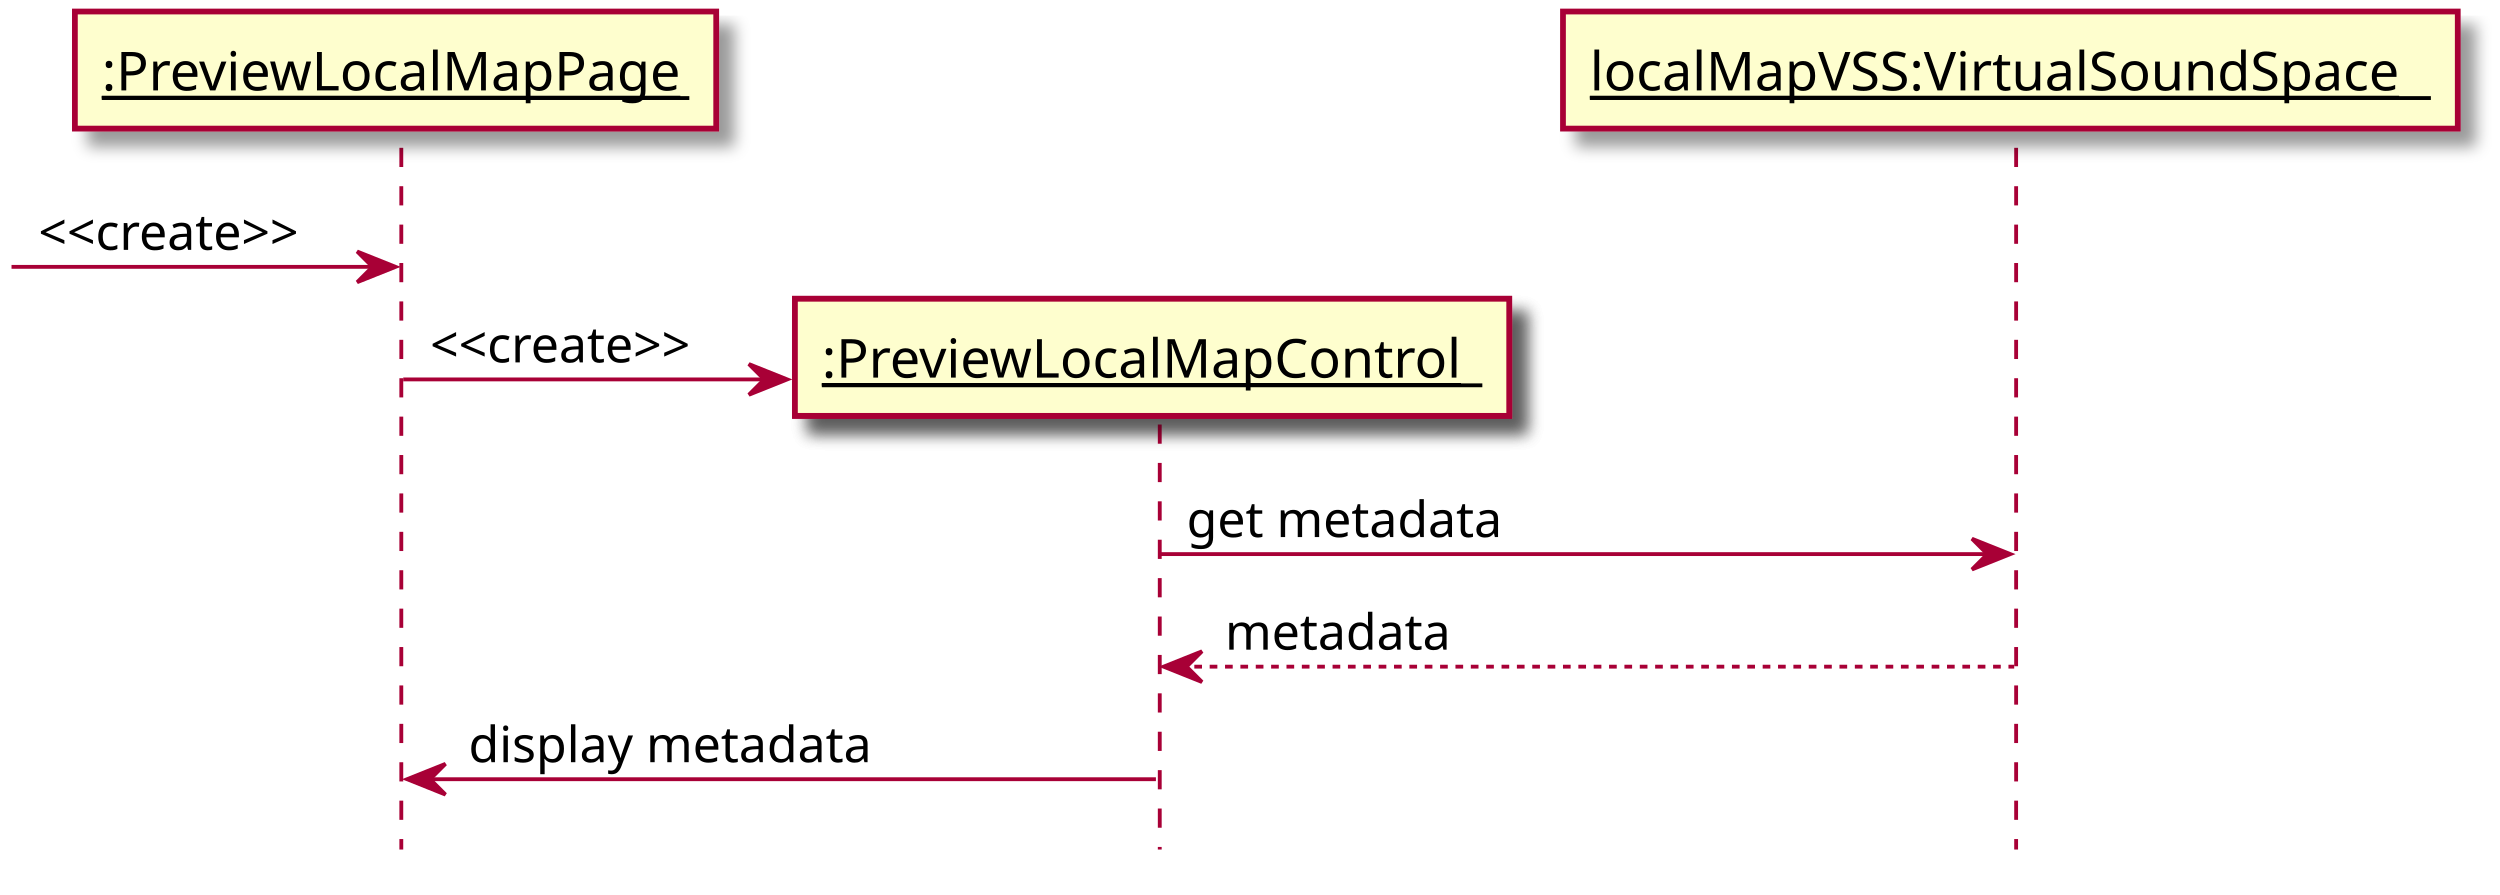
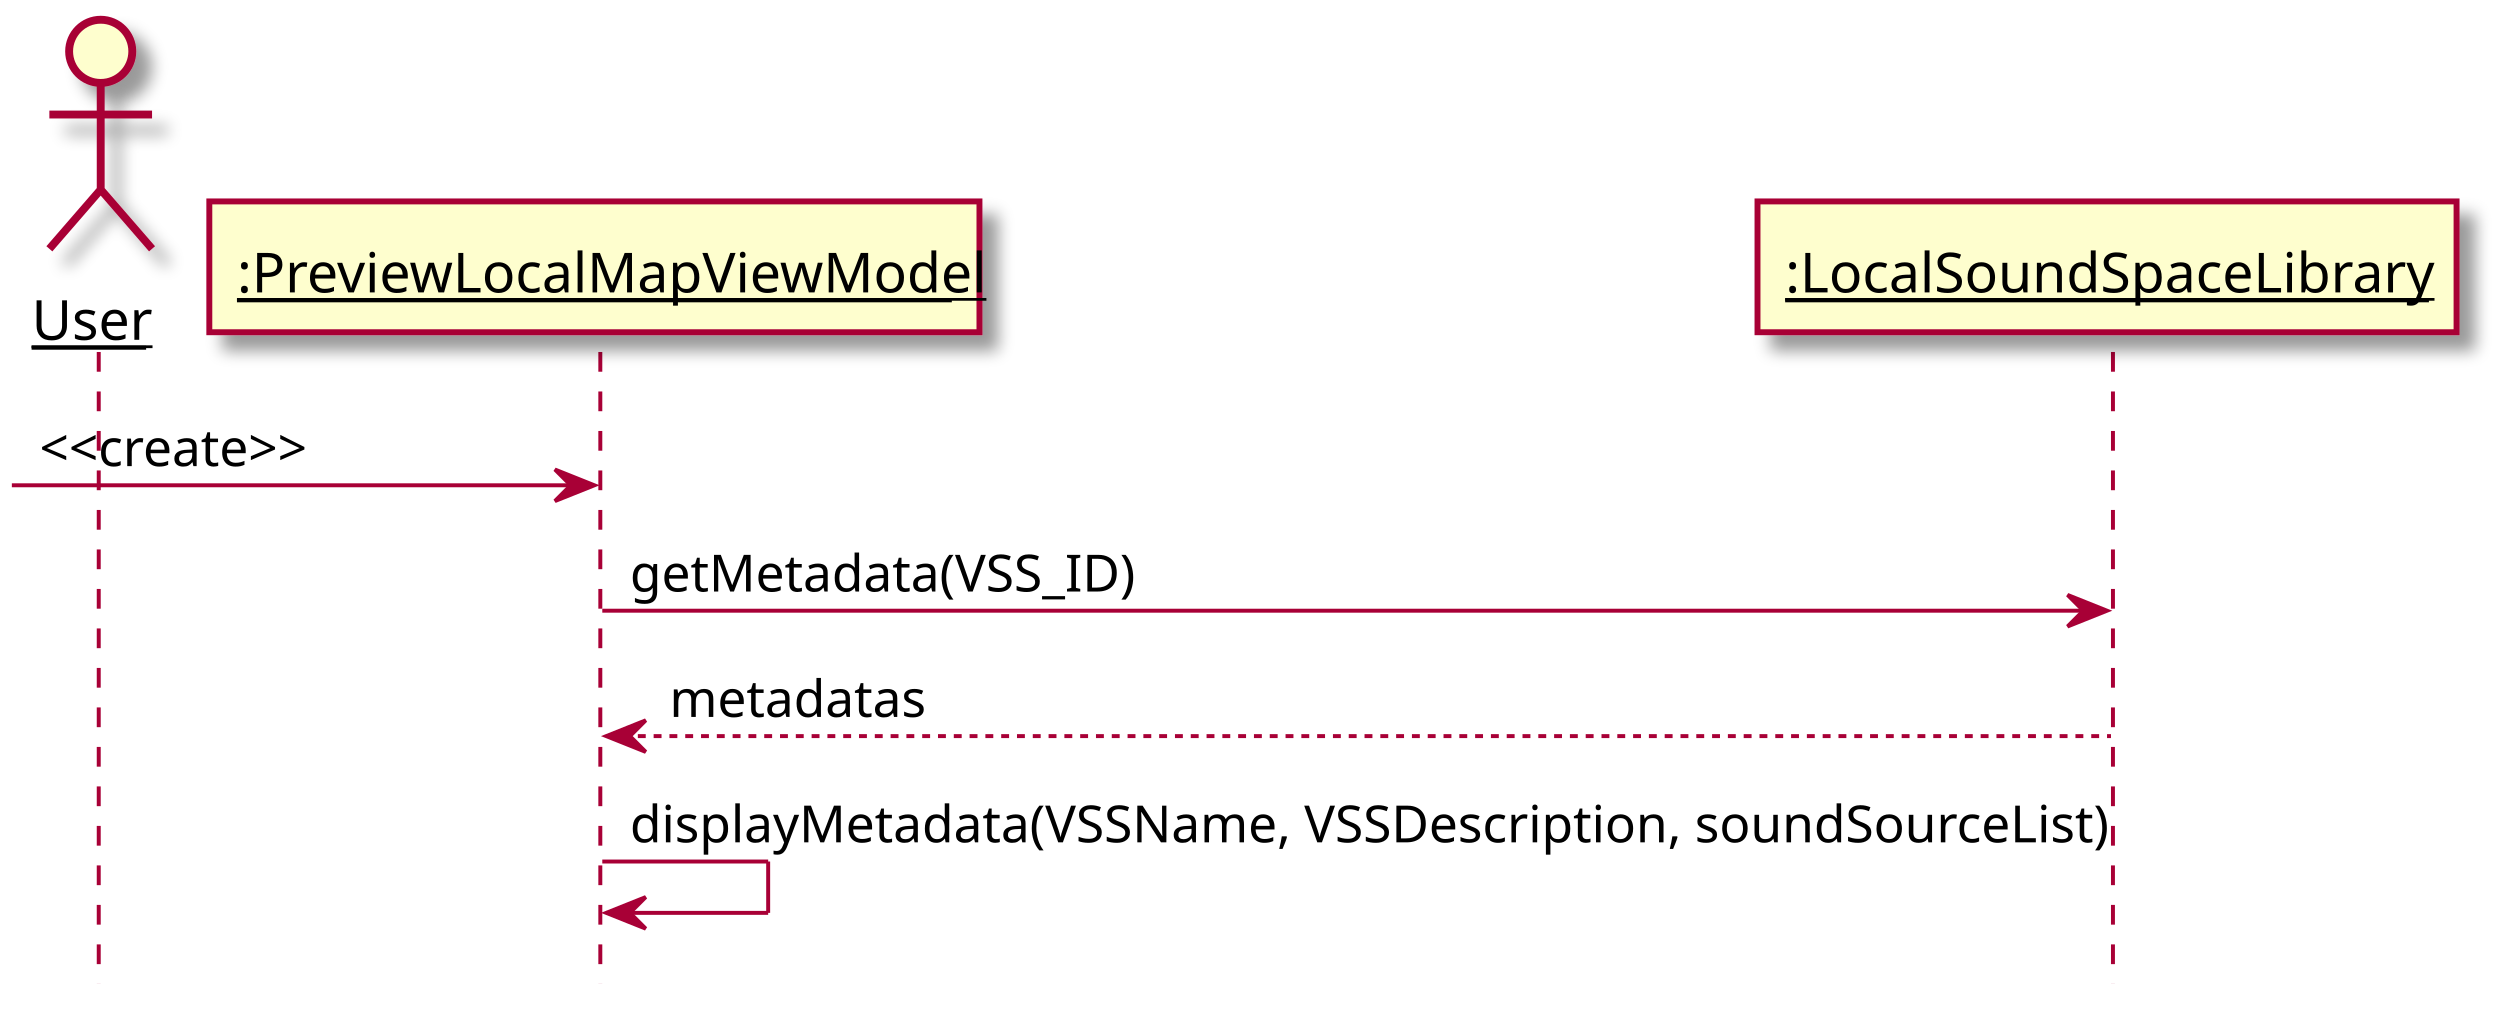
- <svg xmlns="http://www.w3.org/2000/svg" contentScriptType="application/ecmascript" contentStyleType="text/css" height="233px" preserveAspectRatio="none" style="width:651px;height:233px;" version="1.1" viewBox="0 0 651 233" width="651px" zoomAndPan="magnify">
+ <svg xmlns="http://www.w3.org/2000/svg" contentScriptType="application/ecmascript" contentStyleType="text/css" height="261px" preserveAspectRatio="none" style="width:633px;height:261px;" version="1.1" viewBox="0 0 633 261" width="633px" zoomAndPan="magnify">
  <defs>
-     <filter height="300%" id="fmy7eljd2mm3" width="300%" x="-1" y="-1">
+     <filter height="300%" id="f1jvev97olxzh9" width="300%" x="-1" y="-1">
      <feGaussianBlur result="blurOut" stdDeviation="2.0" />
      <feColorMatrix in="blurOut" result="blurOut2" type="matrix" values="0 0 0 0 0 0 0 0 0 0 0 0 0 0 0 0 0 0 .4 0" />
      <feOffset dx="4.0" dy="4.0" in="blurOut2" result="blurOut3" />
      <feBlend in="SourceGraphic" in2="blurOut3" mode="normal" />
    </filter>
  </defs>
  <g>
-     <rect fill="#FEFECE" filter="url(#fmy7eljd2mm3)" height="30.488" style="stroke: #A80036; stroke-width: 1.5;" width="186" x="207" y="77.799" />
-     <text fill="#000000" font-family="sans-serif" font-size="14" lengthAdjust="spacingAndGlyphs" text-decoration="underline" textLength="172" x="214" y="98.334">:PreviewLocalMapControl</text>
-     <line style="stroke: #000000; stroke-width: 1.0;" x1="214" x2="386" y1="100.334" y2="100.334" />
-     <line style="stroke: #A80036; stroke-width: 1.0; stroke-dasharray: 5.0,5.0;" x1="104.5" x2="104.5" y1="38.488" y2="221.219" />
-     <line style="stroke: #A80036; stroke-width: 1.0; stroke-dasharray: 5.0,5.0;" x1="302" x2="302" y1="110.543" y2="221.219" />
-     <line style="stroke: #A80036; stroke-width: 1.0; stroke-dasharray: 5.0,5.0;" x1="525" x2="525" y1="38.488" y2="221.219" />
-     <rect fill="#FEFECE" filter="url(#fmy7eljd2mm3)" height="30.488" style="stroke: #A80036; stroke-width: 1.5;" width="167" x="19.5" y="3" />
-     <text fill="#000000" font-family="sans-serif" font-size="14" lengthAdjust="spacingAndGlyphs" text-decoration="underline" textLength="153" x="26.5" y="23.535">:PreviewLocalMapPage</text>
-     <line style="stroke: #000000; stroke-width: 1.0;" x1="26.5" x2="179.5" y1="25.535" y2="25.535" />
-     <rect fill="#FEFECE" filter="url(#fmy7eljd2mm3)" height="30.488" style="stroke: #A80036; stroke-width: 1.5;" width="233" x="407" y="3" />
-     <text fill="#000000" font-family="sans-serif" font-size="14" lengthAdjust="spacingAndGlyphs" text-decoration="underline" textLength="219" x="414" y="23.535">localMapVSS:VirtualSoundSpace</text>
-     <line style="stroke: #000000; stroke-width: 1.0;" x1="414" x2="633" y1="25.535" y2="25.535" />
-     <polygon fill="#A80036" points="93,65.488,103,69.488,93,73.488,97,69.488" style="stroke: #A80036; stroke-width: 1.0;" />
-     <line style="stroke: #A80036; stroke-width: 1.0;" x1="3" x2="99" y1="69.488" y2="69.488" />
-     <text fill="#000000" font-family="sans-serif" font-size="13" lengthAdjust="spacingAndGlyphs" textLength="78" x="10" y="65.057">&lt;&lt;create&gt;&gt;</text>
-     <polygon fill="#A80036" points="195,94.799,205,98.799,195,102.799,199,98.799" style="stroke: #A80036; stroke-width: 1.0;" />
-     <line style="stroke: #A80036; stroke-width: 1.0;" x1="105" x2="201" y1="98.799" y2="98.799" />
-     <text fill="#000000" font-family="sans-serif" font-size="13" lengthAdjust="spacingAndGlyphs" textLength="78" x="112" y="94.367">&lt;&lt;create&gt;&gt;</text>
-     <rect fill="#FEFECE" filter="url(#fmy7eljd2mm3)" height="30.488" style="stroke: #A80036; stroke-width: 1.5;" width="186" x="207" y="77.799" />
-     <text fill="#000000" font-family="sans-serif" font-size="14" lengthAdjust="spacingAndGlyphs" text-decoration="underline" textLength="172" x="214" y="98.334">:PreviewLocalMapControl</text>
-     <line style="stroke: #000000; stroke-width: 1.0;" x1="214" x2="386" y1="100.334" y2="100.334" />
-     <polygon fill="#A80036" points="513.5,140.287,523.5,144.287,513.5,148.287,517.5,144.287" style="stroke: #A80036; stroke-width: 1.0;" />
-     <line style="stroke: #A80036; stroke-width: 1.0;" x1="302" x2="519.5" y1="144.287" y2="144.287" />
-     <text fill="#000000" font-family="sans-serif" font-size="13" lengthAdjust="spacingAndGlyphs" textLength="82" x="309" y="139.856">get metadata</text>
-     <polygon fill="#A80036" points="313,169.598,303,173.598,313,177.598,309,173.598" style="stroke: #A80036; stroke-width: 1.0;" />
-     <line style="stroke: #A80036; stroke-width: 1.0; stroke-dasharray: 2.0,2.0;" x1="307" x2="524.5" y1="173.598" y2="173.598" />
-     <text fill="#000000" font-family="sans-serif" font-size="13" lengthAdjust="spacingAndGlyphs" textLength="58" x="319" y="169.166">metadata</text>
-     <polygon fill="#A80036" points="116,198.908,106,202.908,116,206.908,112,202.908" style="stroke: #A80036; stroke-width: 1.0;" />
-     <line style="stroke: #A80036; stroke-width: 1.0;" x1="110" x2="301" y1="202.908" y2="202.908" />
-     <text fill="#000000" font-family="sans-serif" font-size="13" lengthAdjust="spacingAndGlyphs" textLength="107" x="122" y="198.477">display metadata</text>
+     <line style="stroke: #A80036; stroke-width: 1.0; stroke-dasharray: 5.0,5.0;" x1="25" x2="25" y1="89.12" y2="249.138" />
+     <line style="stroke: #A80036; stroke-width: 1.0; stroke-dasharray: 5.0,5.0;" x1="152" x2="152" y1="89.12" y2="249.138" />
+     <line style="stroke: #A80036; stroke-width: 1.0; stroke-dasharray: 5.0,5.0;" x1="535" x2="535" y1="89.12" y2="249.138" />
+     <text fill="#000000" font-family="sans-serif" font-size="14" lengthAdjust="spacingAndGlyphs" text-decoration="underline" textLength="29" x="8" y="86.044">User</text>
+     <line style="stroke: #000000; stroke-width: 1.0;" x1="8" x2="37" y1="88.044" y2="88.044" />
+     <ellipse cx="25.5" cy="13" fill="#FEFECE" filter="url(#f1jvev97olxzh9)" rx="8" ry="8" style="stroke: #A80036; stroke-width: 2.0;" />
+     <path d="M25.5,21 L25.5,48 M12.5,29 L38.5,29 M25.5,48 L12.5,63 M25.5,48 L38.5,63 " fill="none" filter="url(#f1jvev97olxzh9)" style="stroke: #A80036; stroke-width: 2.0;" />
+     <rect fill="#FEFECE" filter="url(#f1jvev97olxzh9)" height="33.12" style="stroke: #A80036; stroke-width: 1.5;" width="195" x="53" y="51" />
+     <text fill="#000000" font-family="sans-serif" font-size="14" lengthAdjust="spacingAndGlyphs" text-decoration="underline" textLength="181" x="60" y="74.044">:PreviewLocalMapViewModel</text>
+     <line style="stroke: #000000; stroke-width: 1.0;" x1="60" x2="241" y1="76.044" y2="76.044" />
+     <rect fill="#FEFECE" filter="url(#f1jvev97olxzh9)" height="33.12" style="stroke: #A80036; stroke-width: 1.5;" width="177" x="445" y="51" />
+     <text fill="#000000" font-family="sans-serif" font-size="14" lengthAdjust="spacingAndGlyphs" text-decoration="underline" textLength="163" x="452" y="74.044">:LocalSoundSpaceLibrary</text>
+     <line style="stroke: #000000; stroke-width: 1.0;" x1="452" x2="615" y1="76.044" y2="76.044" />
+     <polygon fill="#A80036" points="140.5,118.874,150.5,122.874,140.5,126.874,144.5,122.874" style="stroke: #A80036; stroke-width: 1.0;" />
+     <line style="stroke: #A80036; stroke-width: 1.0;" x1="3" x2="146.5" y1="122.874" y2="122.874" />
+     <text fill="#000000" font-family="sans-serif" font-size="13" lengthAdjust="spacingAndGlyphs" textLength="68" x="10" y="118.018">&lt;&lt;create&gt;&gt;</text>
+     <polygon fill="#A80036" points="523.5,150.629,533.5,154.629,523.5,158.629,527.5,154.629" style="stroke: #A80036; stroke-width: 1.0;" />
+     <line style="stroke: #A80036; stroke-width: 1.0;" x1="152.5" x2="529.5" y1="154.629" y2="154.629" />
+     <text fill="#000000" font-family="sans-serif" font-size="13" lengthAdjust="spacingAndGlyphs" textLength="126" x="159.5" y="149.773">getMetadata(VSS_ID)</text>
+     <polygon fill="#A80036" points="163.5,182.383,153.5,186.383,163.5,190.383,159.5,186.383" style="stroke: #A80036; stroke-width: 1.0;" />
+     <line style="stroke: #A80036; stroke-width: 1.0; stroke-dasharray: 2.0,2.0;" x1="157.5" x2="534.5" y1="186.383" y2="186.383" />
+     <text fill="#000000" font-family="sans-serif" font-size="13" lengthAdjust="spacingAndGlyphs" textLength="61" x="169.5" y="181.527">metadatas</text>
+     <line style="stroke: #A80036; stroke-width: 1.0;" x1="152.5" x2="194.5" y1="218.138" y2="218.138" />
+     <line style="stroke: #A80036; stroke-width: 1.0;" x1="194.5" x2="194.5" y1="218.138" y2="231.138" />
+     <line style="stroke: #A80036; stroke-width: 1.0;" x1="153.5" x2="194.5" y1="231.138" y2="231.138" />
+     <polygon fill="#A80036" points="163.5,227.138,153.5,231.138,163.5,235.138,159.5,231.138" style="stroke: #A80036; stroke-width: 1.0;" />
+     <text fill="#000000" font-family="sans-serif" font-size="13" lengthAdjust="spacingAndGlyphs" textLength="369" x="159.5" y="213.281">displayMetadata(VSSName, VSSDescription, soundSourceList)</text>
  </g>
</svg>
